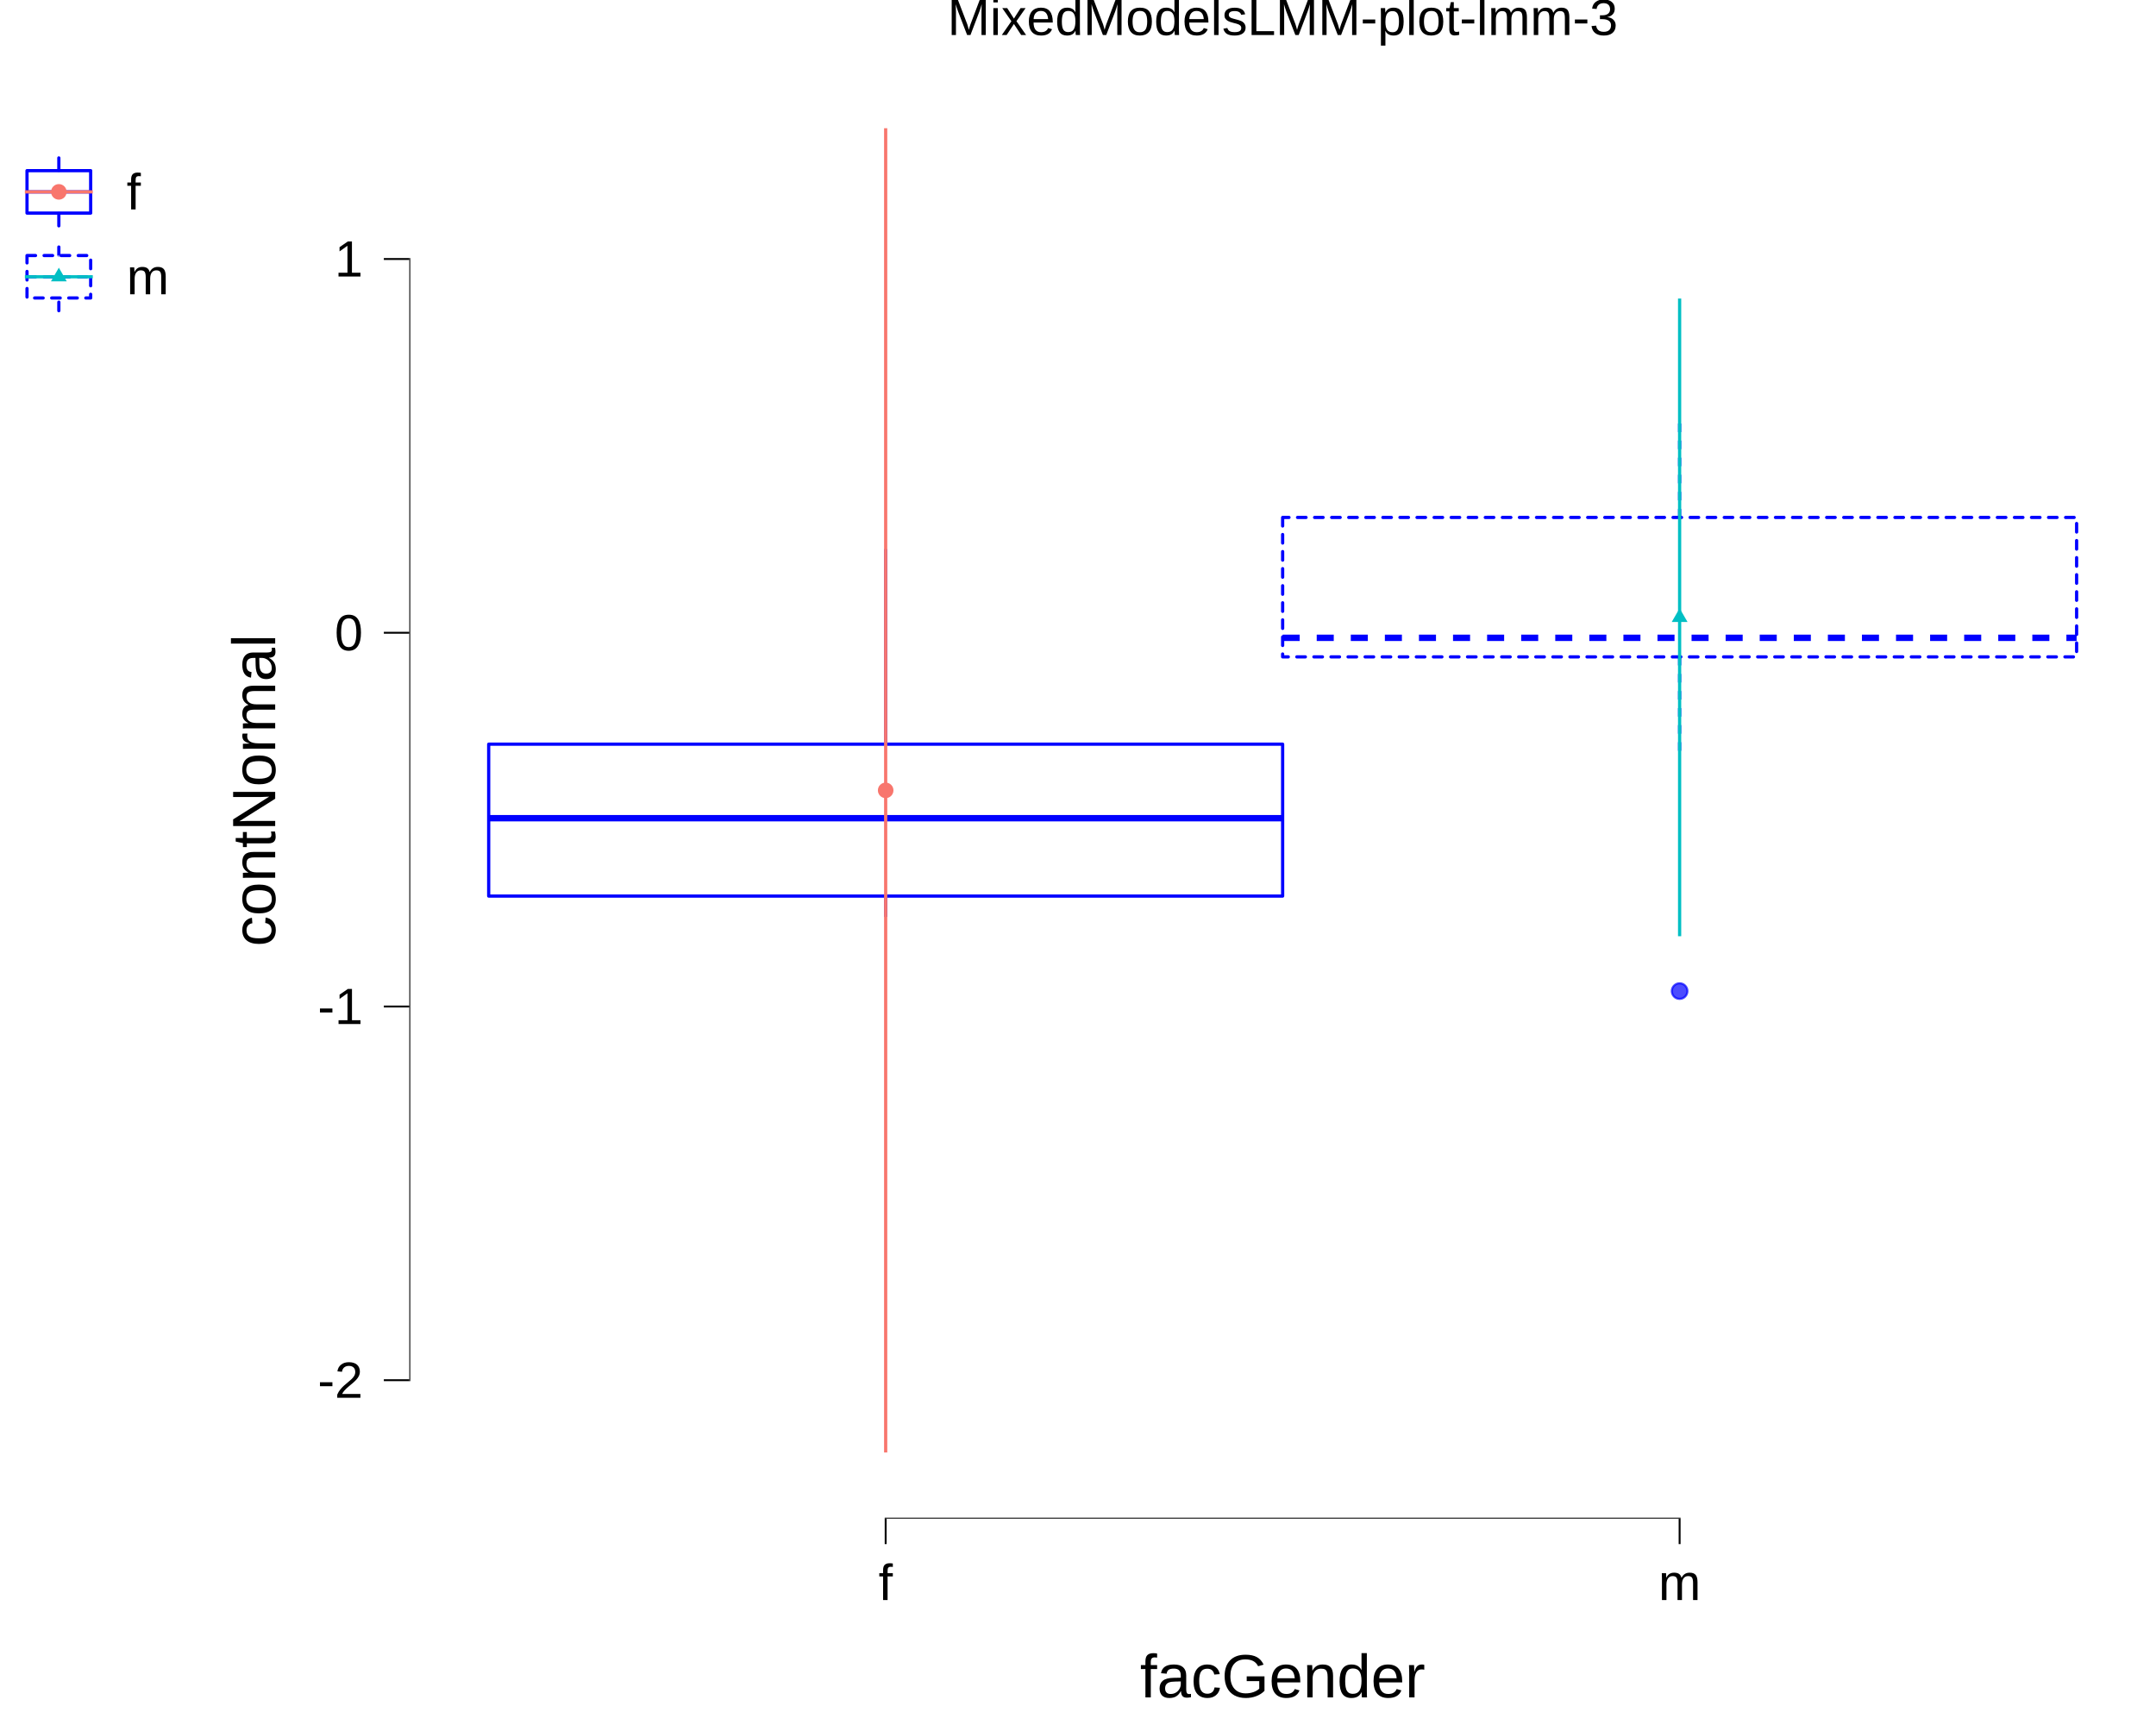
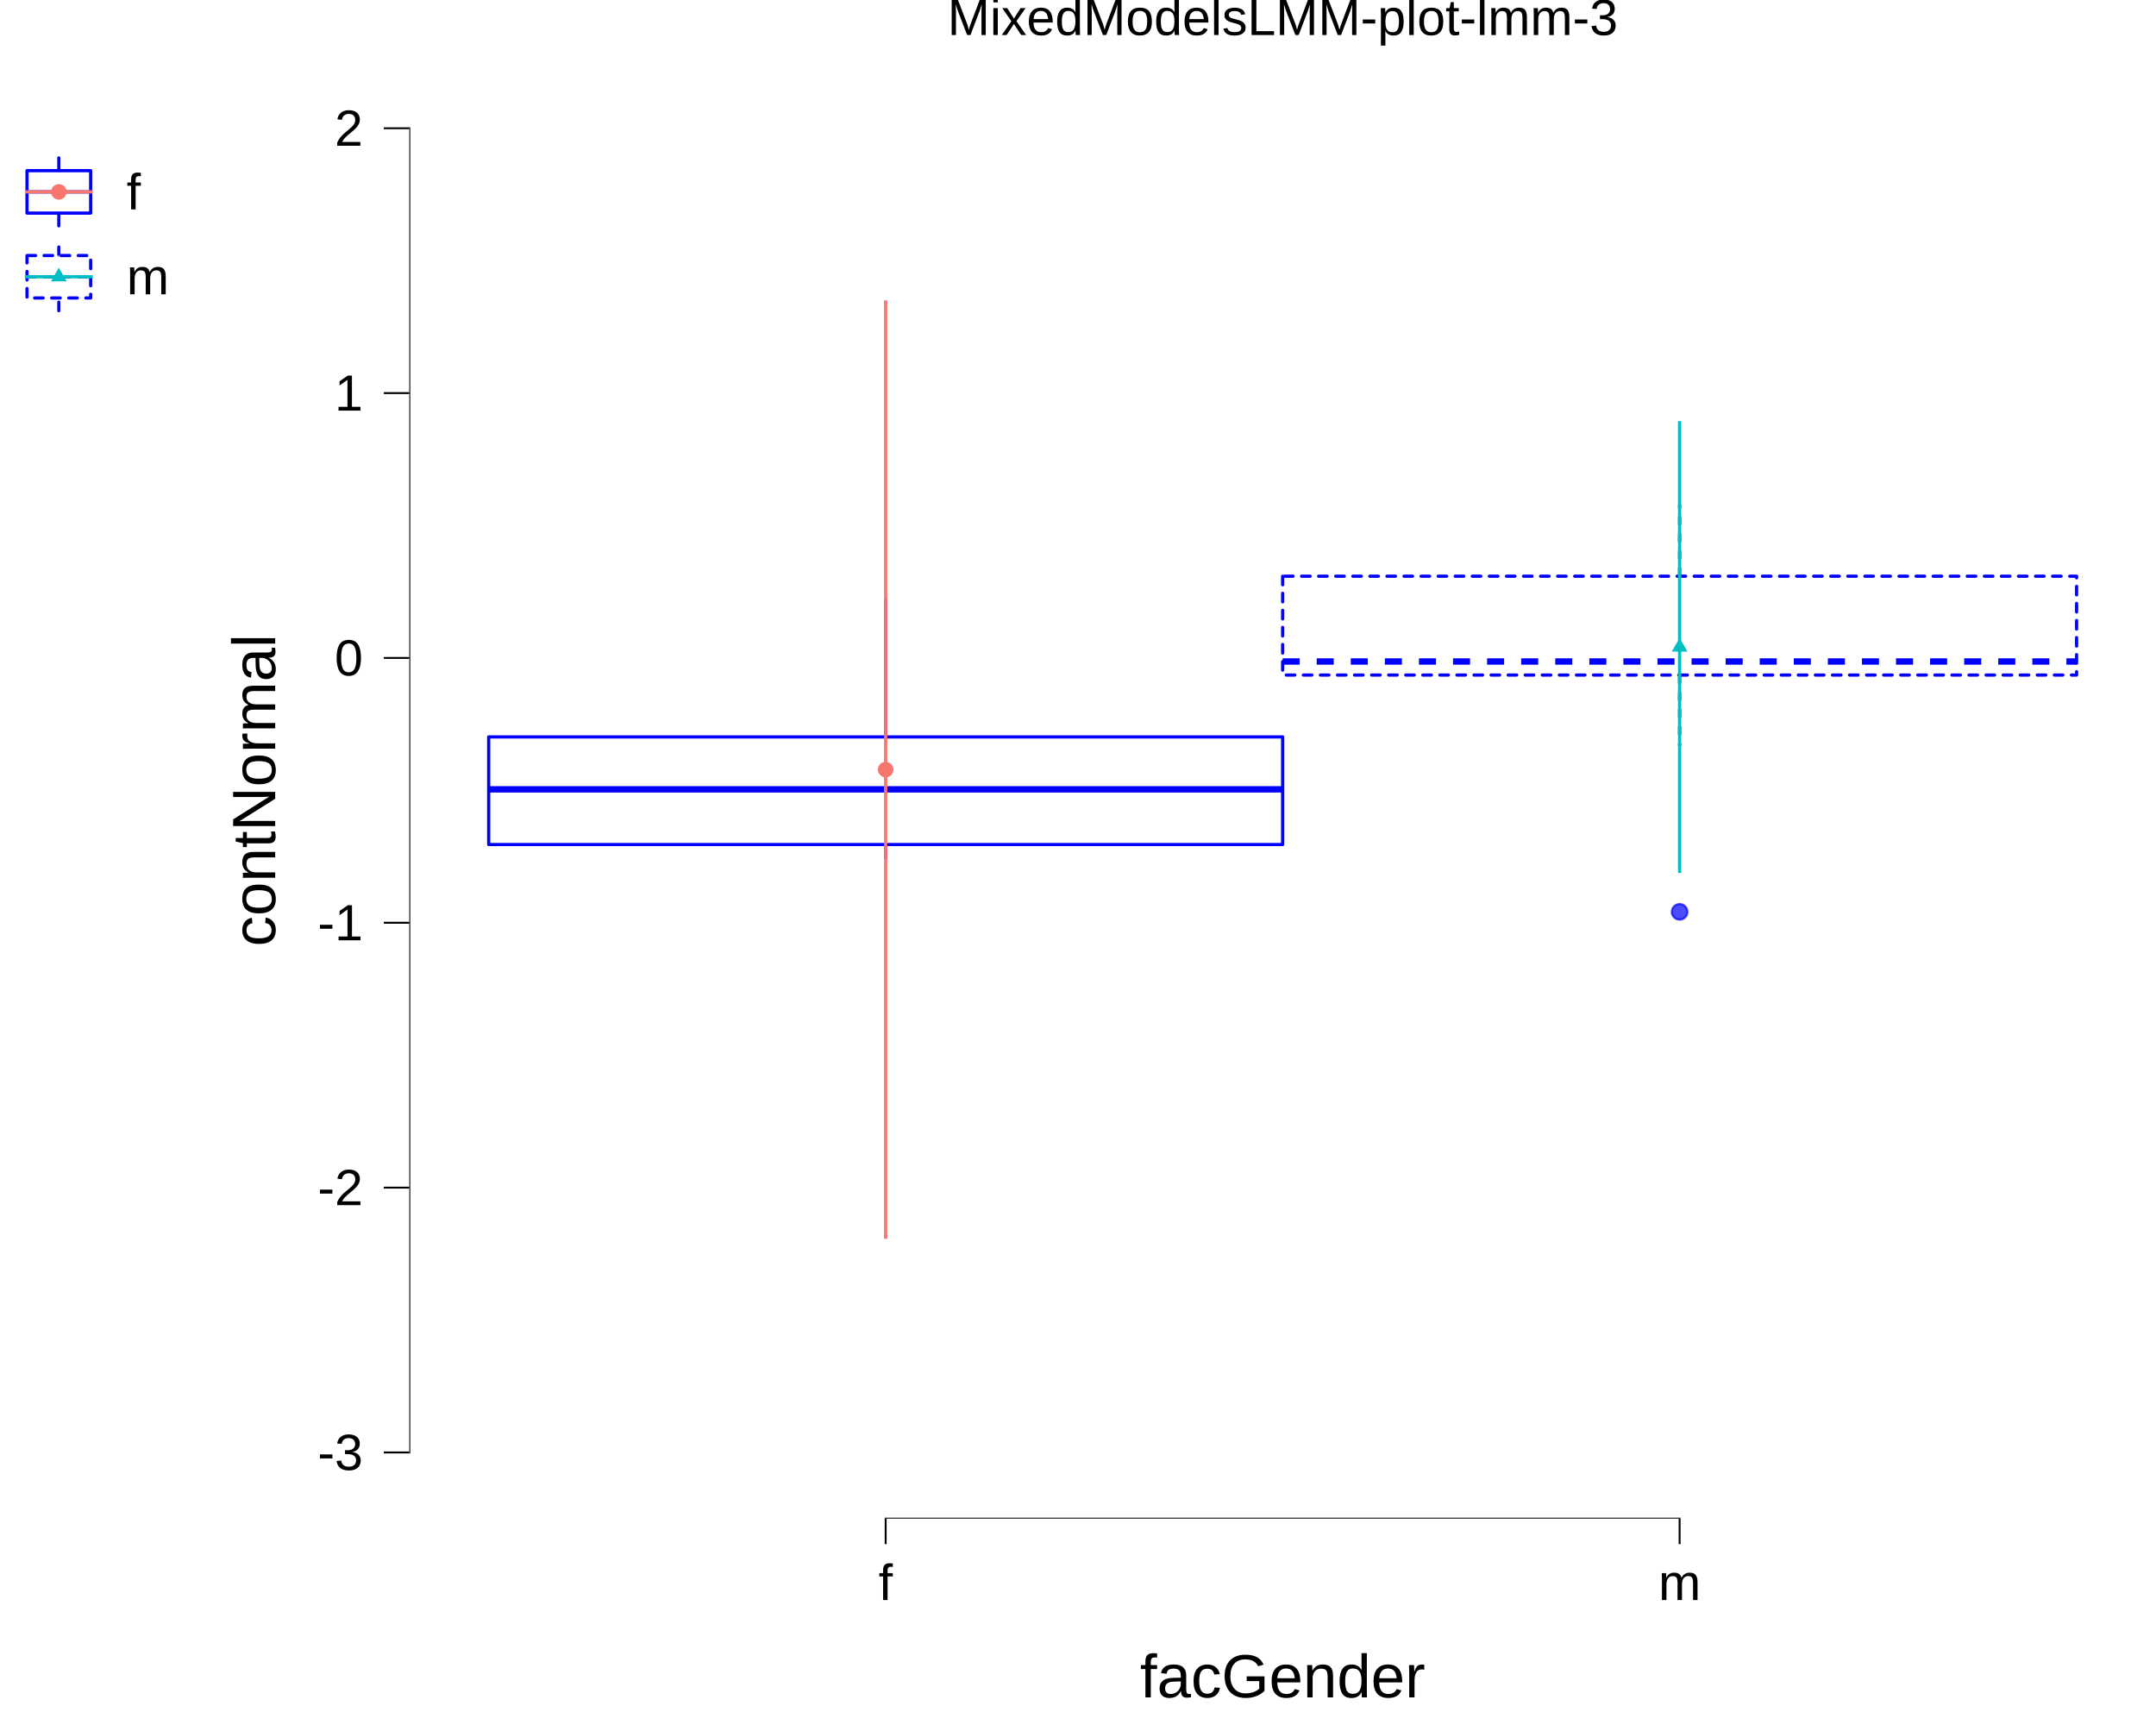
<svg xmlns="http://www.w3.org/2000/svg" viewBox="0 0 720.00 576.00">
  <defs>
    <style type="text/css">
    line, polyline, polygon, path, rect, circle {
      fill: none;
      stroke: #000000;
      stroke-linecap: round;
      stroke-linejoin: round;
      stroke-miterlimit: 10.00;
    }
  </style>
  </defs>
  <rect width="100%" height="100%" style="stroke: none; fill: #FFFFFF;" />
  <rect x="0.00" y="0.00" width="720.00" height="576.00" style="stroke-width: 10.67; stroke: none;" />
  <defs>
    <clipPath id="cpMTM2LjY5fDcyMC4wMHw1MDcuMTB8MjAuNzE=">
      <rect x="136.69" y="20.71" width="583.31" height="486.38" />
    </clipPath>
  </defs>
  <rect x="136.69" y="20.71" width="583.31" height="486.38" style="stroke-width: 10.67; stroke: none;" clip-path="url(#cpMTM2LjY5fDcyMC4wMHw1MDcuMTB8MjAuNzE=)" />
-   <line x1="295.77" y1="248.49" x2="295.77" y2="183.36" style="stroke-width: 1.07; stroke: #0000FF; stroke-linecap: butt;" clip-path="url(#cpMTM2LjY5fDcyMC4wMHw1MDcuMTB8MjAuNzE=)" />
-   <line x1="295.77" y1="299.21" x2="295.77" y2="306.16" style="stroke-width: 1.07; stroke: #0000FF; stroke-linecap: butt;" clip-path="url(#cpMTM2LjY5fDcyMC4wMHw1MDcuMTB8MjAuNzE=)" />
-   <polygon points="163.20,248.49 163.20,299.21 428.34,299.21 428.34,248.49 163.20,248.49 " style="stroke-width: 1.07; stroke: #0000FF; fill: #FFFFFF; fill-opacity: 0.70;" clip-path="url(#cpMTM2LjY5fDcyMC4wMHw1MDcuMTB8MjAuNzE=)" />
-   <line x1="163.20" y1="273.21" x2="428.34" y2="273.21" style="stroke-width: 2.13; stroke: #0000FF; stroke-linecap: butt;" clip-path="url(#cpMTM2LjY5fDcyMC4wMHw1MDcuMTB8MjAuNzE=)" />
-   <circle cx="560.91" cy="330.94" r="1.95pt" style="stroke-width: 0.71; stroke: #0000FF; stroke-opacity: 0.70; fill: #0000FF; fill-opacity: 0.70;" clip-path="url(#cpMTM2LjY5fDcyMC4wMHw1MDcuMTB8MjAuNzE=)" />
-   <line x1="560.91" y1="172.78" x2="560.91" y2="139.05" style="stroke-width: 1.07; stroke: #0000FF; stroke-dasharray: 2.85,2.85; stroke-linecap: butt;" clip-path="url(#cpMTM2LjY5fDcyMC4wMHw1MDcuMTB8MjAuNzE=)" />
-   <line x1="560.91" y1="219.34" x2="560.91" y2="252.77" style="stroke-width: 1.07; stroke: #0000FF; stroke-dasharray: 2.85,2.85; stroke-linecap: butt;" clip-path="url(#cpMTM2LjY5fDcyMC4wMHw1MDcuMTB8MjAuNzE=)" />
-   <polygon points="428.34,172.78 428.34,219.34 693.49,219.34 693.49,172.78 428.34,172.78 " style="stroke-width: 1.07; stroke: #0000FF; stroke-dasharray: 2.85,2.85; fill: #FFFFFF; fill-opacity: 0.70;" clip-path="url(#cpMTM2LjY5fDcyMC4wMHw1MDcuMTB8MjAuNzE=)" />
-   <line x1="428.34" y1="212.97" x2="693.49" y2="212.97" style="stroke-width: 2.13; stroke: #0000FF; stroke-dasharray: 5.69,5.69; stroke-linecap: butt;" clip-path="url(#cpMTM2LjY5fDcyMC4wMHw1MDcuMTB8MjAuNzE=)" />
-   <circle cx="295.77" cy="263.91" r="1.95pt" style="stroke-width: 0.71; stroke: none; fill: #F8766D;" clip-path="url(#cpMTM2LjY5fDcyMC4wMHw1MDcuMTB8MjAuNzE=)" />
-   <polygon points="560.91,203.12 563.55,207.68 558.28,207.68 " style="stroke-width: 0.71; stroke: none; fill: #00BFC4;" clip-path="url(#cpMTM2LjY5fDcyMC4wMHw1MDcuMTB8MjAuNzE=)" />
-   <polyline points="295.77,42.82 295.77,42.82 " style="stroke-width: 1.07; stroke: #F8766D; stroke-linecap: butt;" clip-path="url(#cpMTM2LjY5fDcyMC4wMHw1MDcuMTB8MjAuNzE=)" />
-   <polyline points="295.77,42.82 295.77,484.99 " style="stroke-width: 1.07; stroke: #F8766D; stroke-linecap: butt;" clip-path="url(#cpMTM2LjY5fDcyMC4wMHw1MDcuMTB8MjAuNzE=)" />
-   <polyline points="295.77,484.99 295.77,484.99 " style="stroke-width: 1.07; stroke: #F8766D; stroke-linecap: butt;" clip-path="url(#cpMTM2LjY5fDcyMC4wMHw1MDcuMTB8MjAuNzE=)" />
-   <polyline points="560.91,99.69 560.91,99.69 " style="stroke-width: 1.07; stroke: #00BFC4; stroke-linecap: butt;" clip-path="url(#cpMTM2LjY5fDcyMC4wMHw1MDcuMTB8MjAuNzE=)" />
-   <polyline points="560.91,99.69 560.91,312.62 " style="stroke-width: 1.07; stroke: #00BFC4; stroke-linecap: butt;" clip-path="url(#cpMTM2LjY5fDcyMC4wMHw1MDcuMTB8MjAuNzE=)" />
-   <polyline points="560.91,312.62 560.91,312.62 " style="stroke-width: 1.07; stroke: #00BFC4; stroke-linecap: butt;" clip-path="url(#cpMTM2LjY5fDcyMC4wMHw1MDcuMTB8MjAuNzE=)" />
+   <line x1="295.77" y1="246.06" x2="295.77" y2="199.91" style="stroke-width: 1.07; stroke: #0000FF; stroke-linecap: butt;" clip-path="url(#cpMTM2LjY5fDcyMC4wMHw1MDcuMTB8MjAuNzE=)" />
+   <line x1="295.77" y1="282.00" x2="295.77" y2="286.92" style="stroke-width: 1.07; stroke: #0000FF; stroke-linecap: butt;" clip-path="url(#cpMTM2LjY5fDcyMC4wMHw1MDcuMTB8MjAuNzE=)" />
+   <polygon points="163.20,246.06 163.20,282.00 428.34,282.00 428.34,246.06 163.20,246.06 " style="stroke-width: 1.07; stroke: #0000FF; fill: #FFFFFF; fill-opacity: 0.70;" clip-path="url(#cpMTM2LjY5fDcyMC4wMHw1MDcuMTB8MjAuNzE=)" />
+   <line x1="163.20" y1="263.57" x2="428.34" y2="263.57" style="stroke-width: 2.13; stroke: #0000FF; stroke-linecap: butt;" clip-path="url(#cpMTM2LjY5fDcyMC4wMHw1MDcuMTB8MjAuNzE=)" />
+   <circle cx="560.91" cy="304.48" r="1.95pt" style="stroke-width: 0.71; stroke: #0000FF; stroke-opacity: 0.70; fill: #0000FF; fill-opacity: 0.70;" clip-path="url(#cpMTM2LjY5fDcyMC4wMHw1MDcuMTB8MjAuNzE=)" />
+   <line x1="560.91" y1="192.41" x2="560.91" y2="168.51" style="stroke-width: 1.07; stroke: #0000FF; stroke-dasharray: 2.85,2.85; stroke-linecap: butt;" clip-path="url(#cpMTM2LjY5fDcyMC4wMHw1MDcuMTB8MjAuNzE=)" />
+   <line x1="560.91" y1="225.40" x2="560.91" y2="249.09" style="stroke-width: 1.07; stroke: #0000FF; stroke-dasharray: 2.85,2.85; stroke-linecap: butt;" clip-path="url(#cpMTM2LjY5fDcyMC4wMHw1MDcuMTB8MjAuNzE=)" />
+   <polygon points="428.34,192.41 428.34,225.40 693.49,225.40 693.49,192.41 428.34,192.41 " style="stroke-width: 1.07; stroke: #0000FF; stroke-dasharray: 2.85,2.85; fill: #FFFFFF; fill-opacity: 0.70;" clip-path="url(#cpMTM2LjY5fDcyMC4wMHw1MDcuMTB8MjAuNzE=)" />
+   <line x1="428.34" y1="220.88" x2="693.49" y2="220.88" style="stroke-width: 2.13; stroke: #0000FF; stroke-dasharray: 5.69,5.69; stroke-linecap: butt;" clip-path="url(#cpMTM2LjY5fDcyMC4wMHw1MDcuMTB8MjAuNzE=)" />
+   <circle cx="295.77" cy="256.98" r="1.95pt" style="stroke-width: 0.71; stroke: none; fill: #F8766D;" clip-path="url(#cpMTM2LjY5fDcyMC4wMHw1MDcuMTB8MjAuNzE=)" />
+   <polygon points="560.91,213.02 563.55,217.58 558.28,217.58 " style="stroke-width: 0.71; stroke: none; fill: #00BFC4;" clip-path="url(#cpMTM2LjY5fDcyMC4wMHw1MDcuMTB8MjAuNzE=)" />
+   <polyline points="295.77,100.32 295.77,100.32 " style="stroke-width: 1.07; stroke: #F8766D; stroke-linecap: butt;" clip-path="url(#cpMTM2LjY5fDcyMC4wMHw1MDcuMTB8MjAuNzE=)" />
+   <polyline points="295.77,100.32 295.77,413.64 " style="stroke-width: 1.07; stroke: #F8766D; stroke-linecap: butt;" clip-path="url(#cpMTM2LjY5fDcyMC4wMHw1MDcuMTB8MjAuNzE=)" />
+   <polyline points="295.77,413.64 295.77,413.64 " style="stroke-width: 1.07; stroke: #F8766D; stroke-linecap: butt;" clip-path="url(#cpMTM2LjY5fDcyMC4wMHw1MDcuMTB8MjAuNzE=)" />
+   <polyline points="560.91,140.62 560.91,140.62 " style="stroke-width: 1.07; stroke: #00BFC4; stroke-linecap: butt;" clip-path="url(#cpMTM2LjY5fDcyMC4wMHw1MDcuMTB8MjAuNzE=)" />
+   <polyline points="560.91,140.62 560.91,291.50 " style="stroke-width: 1.07; stroke: #00BFC4; stroke-linecap: butt;" clip-path="url(#cpMTM2LjY5fDcyMC4wMHw1MDcuMTB8MjAuNzE=)" />
+   <polyline points="560.91,291.50 560.91,291.50 " style="stroke-width: 1.07; stroke: #00BFC4; stroke-linecap: butt;" clip-path="url(#cpMTM2LjY5fDcyMC4wMHw1MDcuMTB8MjAuNzE=)" />
  <line x1="295.45" y1="507.10" x2="561.23" y2="507.10" style="stroke-width: 0.64; stroke-linecap: butt;" clip-path="url(#cpMTM2LjY5fDcyMC4wMHw1MDcuMTB8MjAuNzE=)" />
-   <line x1="136.69" y1="461.19" x2="136.69" y2="86.16" style="stroke-width: 0.64; stroke-linecap: butt;" clip-path="url(#cpMTM2LjY5fDcyMC4wMHw1MDcuMTB8MjAuNzE=)" />
+   <line x1="136.69" y1="485.31" x2="136.69" y2="42.50" style="stroke-width: 0.64; stroke-linecap: butt;" clip-path="url(#cpMTM2LjY5fDcyMC4wMHw1MDcuMTB8MjAuNzE=)" />
  <rect x="136.69" y="20.71" width="583.31" height="486.38" style="stroke-width: 0.00; stroke: none;" clip-path="url(#cpMTM2LjY5fDcyMC4wMHw1MDcuMTB8MjAuNzE=)" />
  <defs>
    <clipPath id="cpMC4wMHw3MjAuMDB8NTc2LjAwfDAuMDA=">
      <rect x="0.00" y="0.00" width="720.00" height="576.00" />
    </clipPath>
  </defs>
  <polyline points="136.69,507.10 136.69,20.71 " style="stroke-width: 0.00; stroke: none; stroke-linecap: butt;" clip-path="url(#cpMC4wMHw3MjAuMDB8NTc2LjAwfDAuMDA=)" />
  <g clip-path="url(#cpMC4wMHw3MjAuMDB8NTc2LjAwfDAuMDA=)">
-     <text x="106.10" y="466.73" style="font-size: 17.00px; font-family: Liberation Sans;" textLength="15.11px" lengthAdjust="spacingAndGlyphs">-2</text>
+     <text x="106.10" y="490.84" style="font-size: 17.00px; font-family: Liberation Sans;" textLength="15.11px" lengthAdjust="spacingAndGlyphs">-3</text>
  </g>
  <g clip-path="url(#cpMC4wMHw3MjAuMDB8NTc2LjAwfDAuMDA=)">
-     <text x="106.10" y="341.93" style="font-size: 17.00px; font-family: Liberation Sans;" textLength="15.11px" lengthAdjust="spacingAndGlyphs">-1</text>
+     <text x="106.10" y="402.41" style="font-size: 17.00px; font-family: Liberation Sans;" textLength="15.11px" lengthAdjust="spacingAndGlyphs">-2</text>
  </g>
  <g clip-path="url(#cpMC4wMHw3MjAuMDB8NTc2LjAwfDAuMDA=)">
-     <text x="111.75" y="217.13" style="font-size: 17.00px; font-family: Liberation Sans;" textLength="9.45px" lengthAdjust="spacingAndGlyphs">0</text>
+     <text x="106.10" y="313.97" style="font-size: 17.00px; font-family: Liberation Sans;" textLength="15.11px" lengthAdjust="spacingAndGlyphs">-1</text>
  </g>
  <g clip-path="url(#cpMC4wMHw3MjAuMDB8NTc2LjAwfDAuMDA=)">
-     <text x="111.75" y="92.33" style="font-size: 17.00px; font-family: Liberation Sans;" textLength="9.45px" lengthAdjust="spacingAndGlyphs">1</text>
+     <text x="111.75" y="225.54" style="font-size: 17.00px; font-family: Liberation Sans;" textLength="9.45px" lengthAdjust="spacingAndGlyphs">0</text>
  </g>
-   <polyline points="128.18,460.87 136.69,460.87 " style="stroke-width: 0.64; stroke-linecap: butt;" clip-path="url(#cpMC4wMHw3MjAuMDB8NTc2LjAwfDAuMDA=)" />
-   <polyline points="128.18,336.08 136.69,336.08 " style="stroke-width: 0.64; stroke-linecap: butt;" clip-path="url(#cpMC4wMHw3MjAuMDB8NTc2LjAwfDAuMDA=)" />
-   <polyline points="128.18,211.28 136.69,211.28 " style="stroke-width: 0.64; stroke-linecap: butt;" clip-path="url(#cpMC4wMHw3MjAuMDB8NTc2LjAwfDAuMDA=)" />
-   <polyline points="128.18,86.48 136.69,86.48 " style="stroke-width: 0.64; stroke-linecap: butt;" clip-path="url(#cpMC4wMHw3MjAuMDB8NTc2LjAwfDAuMDA=)" />
+   <g clip-path="url(#cpMC4wMHw3MjAuMDB8NTc2LjAwfDAuMDA=)">
+     <text x="111.75" y="137.11" style="font-size: 17.00px; font-family: Liberation Sans;" textLength="9.45px" lengthAdjust="spacingAndGlyphs">1</text>
+   </g>
+   <g clip-path="url(#cpMC4wMHw3MjAuMDB8NTc2LjAwfDAuMDA=)">
+     <text x="111.75" y="48.67" style="font-size: 17.00px; font-family: Liberation Sans;" textLength="9.45px" lengthAdjust="spacingAndGlyphs">2</text>
+   </g>
+   <polyline points="128.18,484.99 136.69,484.99 " style="stroke-width: 0.64; stroke-linecap: butt;" clip-path="url(#cpMC4wMHw3MjAuMDB8NTc2LjAwfDAuMDA=)" />
+   <polyline points="128.18,396.56 136.69,396.56 " style="stroke-width: 0.64; stroke-linecap: butt;" clip-path="url(#cpMC4wMHw3MjAuMDB8NTc2LjAwfDAuMDA=)" />
+   <polyline points="128.18,308.12 136.69,308.12 " style="stroke-width: 0.64; stroke-linecap: butt;" clip-path="url(#cpMC4wMHw3MjAuMDB8NTc2LjAwfDAuMDA=)" />
+   <polyline points="128.18,219.69 136.69,219.69 " style="stroke-width: 0.64; stroke-linecap: butt;" clip-path="url(#cpMC4wMHw3MjAuMDB8NTc2LjAwfDAuMDA=)" />
+   <polyline points="128.18,131.26 136.69,131.26 " style="stroke-width: 0.64; stroke-linecap: butt;" clip-path="url(#cpMC4wMHw3MjAuMDB8NTc2LjAwfDAuMDA=)" />
+   <polyline points="128.18,42.82 136.69,42.82 " style="stroke-width: 0.64; stroke-linecap: butt;" clip-path="url(#cpMC4wMHw3MjAuMDB8NTc2LjAwfDAuMDA=)" />
  <polyline points="136.69,507.10 720.00,507.10 " style="stroke-width: 0.00; stroke: none; stroke-linecap: butt;" clip-path="url(#cpMC4wMHw3MjAuMDB8NTc2LjAwfDAuMDA=)" />
  <polyline points="295.77,515.60 295.77,507.10 " style="stroke-width: 0.64; stroke-linecap: butt;" clip-path="url(#cpMC4wMHw3MjAuMDB8NTc2LjAwfDAuMDA=)" />
  <polyline points="560.91,515.60 560.91,507.10 " style="stroke-width: 0.64; stroke-linecap: butt;" clip-path="url(#cpMC4wMHw3MjAuMDB8NTc2LjAwfDAuMDA=)" />
  <g clip-path="url(#cpMC4wMHw3MjAuMDB8NTc2LjAwfDAuMDA=)">
    <text x="293.41" y="534.28" style="font-size: 17.00px; font-family: Liberation Sans;" textLength="4.72px" lengthAdjust="spacingAndGlyphs">f</text>
  </g>
  <g clip-path="url(#cpMC4wMHw3MjAuMDB8NTc2LjAwfDAuMDA=)">
    <text x="553.84" y="534.28" style="font-size: 17.00px; font-family: Liberation Sans;" textLength="14.16px" lengthAdjust="spacingAndGlyphs">m</text>
  </g>
  <g clip-path="url(#cpMC4wMHw3MjAuMDB8NTc2LjAwfDAuMDA=)">
    <text x="380.72" y="566.78" style="font-size: 20.40px; font-family: Liberation Sans;" textLength="95.25px" lengthAdjust="spacingAndGlyphs">facGender</text>
  </g>
  <g clip-path="url(#cpMC4wMHw3MjAuMDB8NTc2LjAwfDAuMDA=)">
    <text transform="translate(91.90,316.05) rotate(-90)" style="font-size: 20.40px; font-family: Liberation Sans;" textLength="104.28px" lengthAdjust="spacingAndGlyphs">contNormal</text>
  </g>
  <rect x="0.00" y="20.71" width="61.93" height="91.35" style="stroke-width: 0.75; stroke: none;" clip-path="url(#cpMC4wMHw3MjAuMDB8NTc2LjAwfDAuMDA=)" />
  <rect x="0.00" y="20.71" width="61.93" height="91.35" style="stroke-width: 10.67; stroke: none;" clip-path="url(#cpMC4wMHw3MjAuMDB8NTc2LjAwfDAuMDA=)" />
  <rect x="5.48" y="49.90" width="28.35" height="28.35" style="stroke-width: 10.67; stroke: none;" clip-path="url(#cpMC4wMHw3MjAuMDB8NTc2LjAwfDAuMDA=)" />
  <polyline points="19.65,75.41 19.65,71.16 " style="stroke-width: 1.07; stroke: #0000FF;" clip-path="url(#cpMC4wMHw3MjAuMDB8NTc2LjAwfDAuMDA=)" />
  <polyline points="19.65,56.98 19.65,52.73 " style="stroke-width: 1.07; stroke: #0000FF;" clip-path="url(#cpMC4wMHw3MjAuMDB8NTc2LjAwfDAuMDA=)" />
  <rect x="9.02" y="56.98" width="21.26" height="14.17" style="stroke-width: 1.07; stroke: #0000FF; fill: #FFFFFF; fill-opacity: 0.70;" clip-path="url(#cpMC4wMHw3MjAuMDB8NTc2LjAwfDAuMDA=)" />
  <polyline points="9.02,64.07 30.28,64.07 " style="stroke-width: 1.07; stroke: #0000FF;" clip-path="url(#cpMC4wMHw3MjAuMDB8NTc2LjAwfDAuMDA=)" />
  <circle cx="19.65" cy="64.07" r="1.95pt" style="stroke-width: 0.71; stroke: none; fill: #F8766D;" clip-path="url(#cpMC4wMHw3MjAuMDB8NTc2LjAwfDAuMDA=)" />
  <line x1="8.31" y1="64.07" x2="30.99" y2="64.07" style="stroke-width: 1.07; stroke: #F8766D; stroke-linecap: butt;" clip-path="url(#cpMC4wMHw3MjAuMDB8NTc2LjAwfDAuMDA=)" />
  <rect x="5.48" y="78.24" width="28.35" height="28.35" style="stroke-width: 10.67; stroke: none;" clip-path="url(#cpMC4wMHw3MjAuMDB8NTc2LjAwfDAuMDA=)" />
  <polyline points="19.65,103.75 19.65,99.50 " style="stroke-width: 1.07; stroke: #0000FF; stroke-dasharray: 2.85,2.85;" clip-path="url(#cpMC4wMHw3MjAuMDB8NTc2LjAwfDAuMDA=)" />
  <polyline points="19.65,85.33 19.65,81.08 " style="stroke-width: 1.07; stroke: #0000FF; stroke-dasharray: 2.85,2.85;" clip-path="url(#cpMC4wMHw3MjAuMDB8NTc2LjAwfDAuMDA=)" />
  <rect x="9.02" y="85.33" width="21.26" height="14.17" style="stroke-width: 1.07; stroke: #0000FF; stroke-dasharray: 2.85,2.85; fill: #FFFFFF; fill-opacity: 0.70;" clip-path="url(#cpMC4wMHw3MjAuMDB8NTc2LjAwfDAuMDA=)" />
  <polyline points="9.02,92.42 30.28,92.42 " style="stroke-width: 1.07; stroke: #0000FF; stroke-dasharray: 2.85,2.85;" clip-path="url(#cpMC4wMHw3MjAuMDB8NTc2LjAwfDAuMDA=)" />
  <polygon points="19.65,89.38 22.29,93.94 17.02,93.94 " style="stroke-width: 0.71; stroke: none; fill: #00BFC4;" clip-path="url(#cpMC4wMHw3MjAuMDB8NTc2LjAwfDAuMDA=)" />
  <line x1="8.31" y1="92.42" x2="30.99" y2="92.42" style="stroke-width: 1.07; stroke: #00BFC4; stroke-linecap: butt;" clip-path="url(#cpMC4wMHw3MjAuMDB8NTc2LjAwfDAuMDA=)" />
  <g clip-path="url(#cpMC4wMHw3MjAuMDB8NTc2LjAwfDAuMDA=)">
    <text x="42.29" y="69.92" style="font-size: 17.00px; font-family: Liberation Sans;" textLength="4.72px" lengthAdjust="spacingAndGlyphs">f</text>
  </g>
  <g clip-path="url(#cpMC4wMHw3MjAuMDB8NTc2LjAwfDAuMDA=)">
    <text x="42.29" y="98.27" style="font-size: 17.00px; font-family: Liberation Sans;" textLength="14.16px" lengthAdjust="spacingAndGlyphs">m</text>
  </g>
  <g clip-path="url(#cpMC4wMHw3MjAuMDB8NTc2LjAwfDAuMDA=)">
    <text x="316.43" y="11.70" style="font-size: 17.00px; font-family: Liberation Sans;" textLength="223.83px" lengthAdjust="spacingAndGlyphs">MixedModelsLMM-plot-lmm-3</text>
  </g>
</svg>
